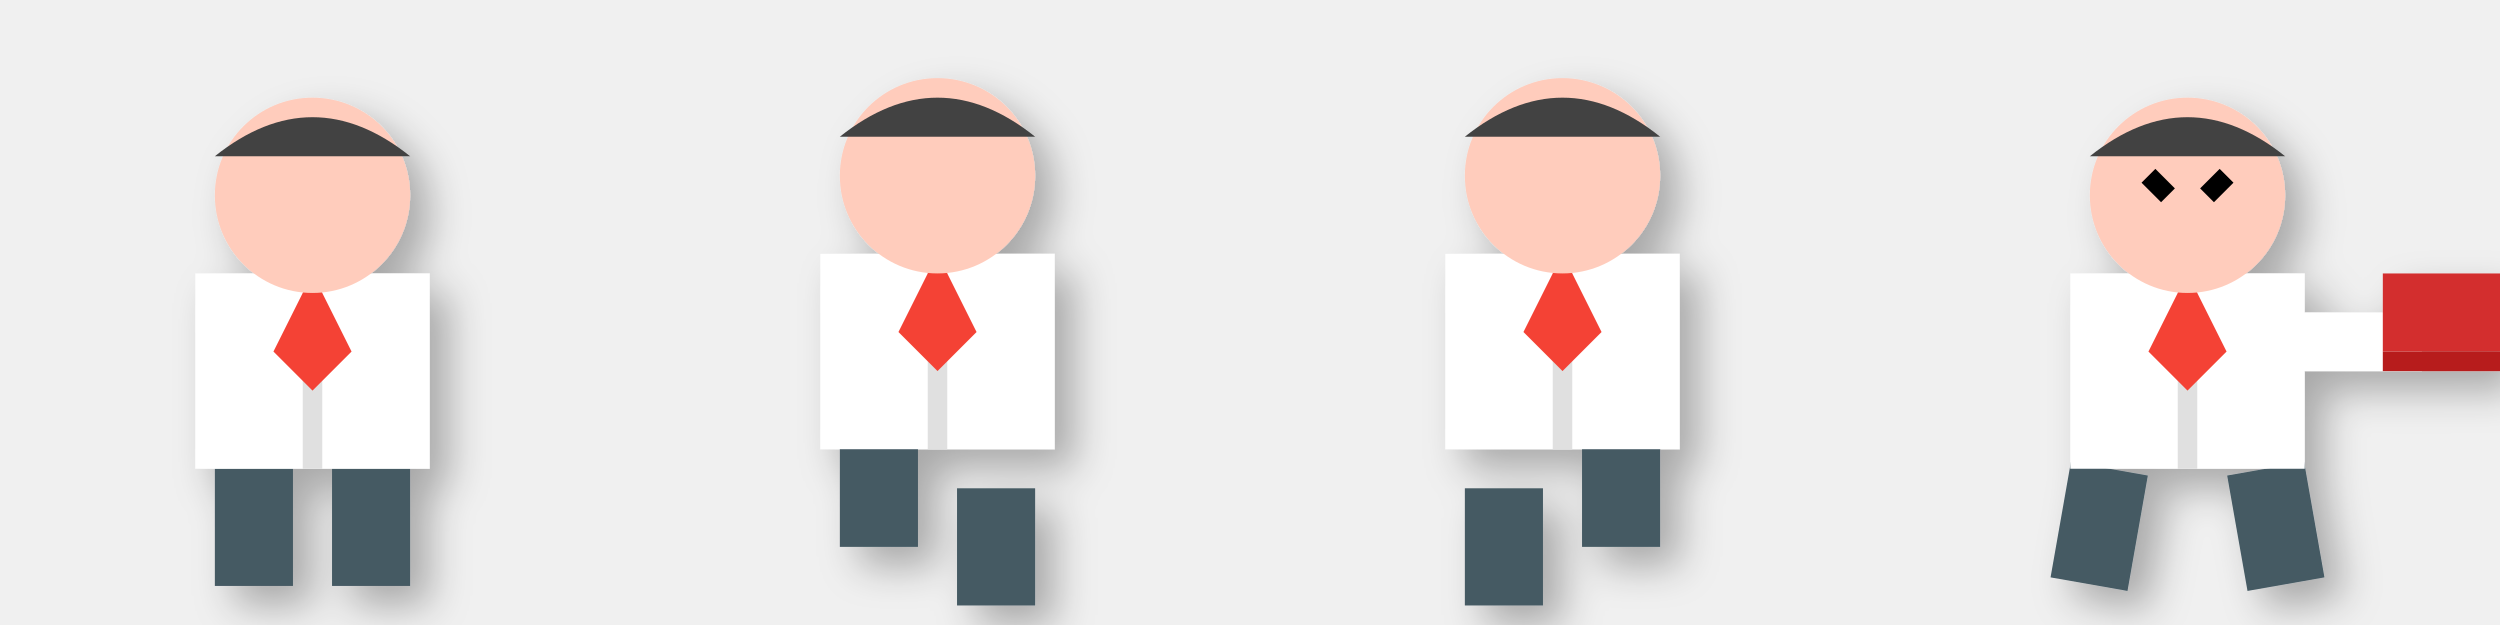
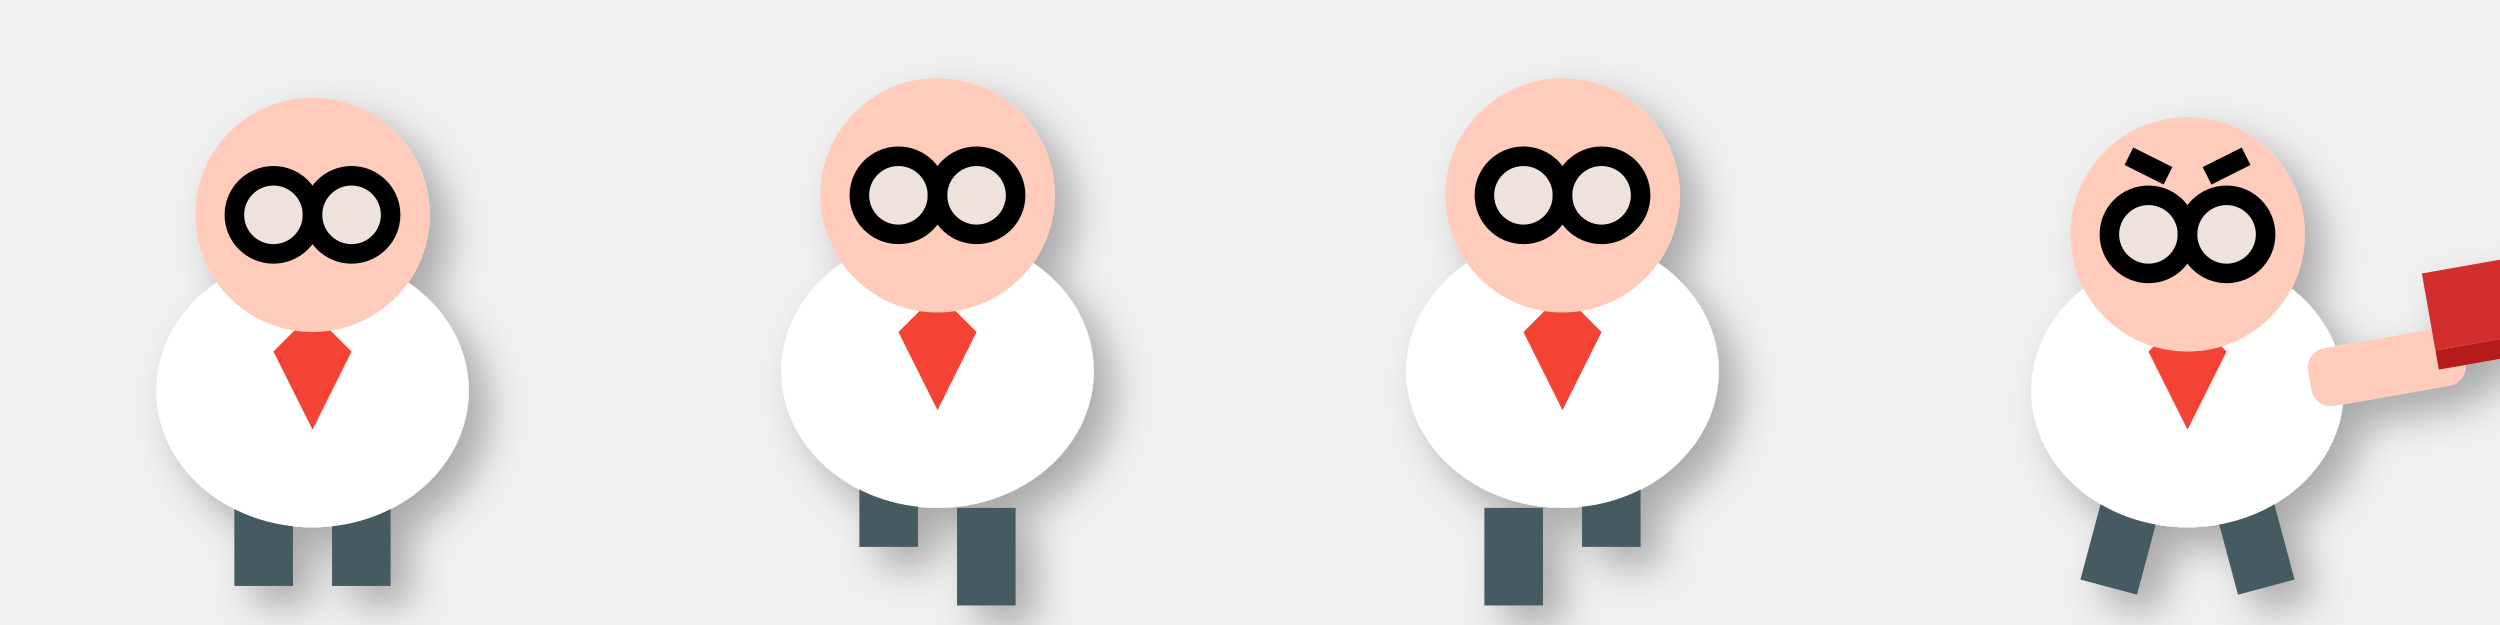
<svg xmlns="http://www.w3.org/2000/svg" width="128" height="32" viewBox="0 0 128 32">
  <defs>
    <filter id="shadow" x="-50%" y="-50%" width="200%" height="200%">
      <feDropShadow dx="1" dy="1" stdDeviation="1" flood-color="#000" flood-opacity="0.3" />
    </filter>
    <g id="body">
-       <rect x="10" y="14" width="12" height="10" fill="#FFF" />
-       <path d="M16 14 L16 24" stroke="#E0E0E0" stroke-width="1" />
-       <path d="M16 14 L14 18 L16 20 L18 18 L16 14" fill="#F44336" />
+       <ellipse cx="16" cy="20" rx="8" ry="7" fill="#FFF" />
+       <path d="M16 16 L14 18 L16 22 L18 18 L16 16" fill="#F44336" />
    </g>
    <g id="head">
-       <circle cx="16" cy="10" r="5" fill="#FFCCBC" />
-       <path d="M11 8 Q16 4 21 8" fill="#424242" />
+       <circle cx="16" cy="11" r="6" fill="#FFCCBC" />
+       <g fill="none" stroke="#000" stroke-width="1">
+         <circle cx="14" cy="11" r="2" fill="#E0F7FA" fill-opacity="0.5" />
+         <circle cx="18" cy="11" r="2" fill="#E0F7FA" fill-opacity="0.5" />
+         <line x1="16" y1="11" x2="16" y2="11" />
+       </g>
    </g>
  </defs>
  <g transform="translate(0, 0)" filter="url(#shadow)">
-     <rect x="11" y="24" width="4" height="6" fill="#455A64" />
-     <rect x="17" y="24" width="4" height="6" fill="#455A64" />
+     <rect x="12" y="25" width="3" height="5" fill="#455A64" />
+     <rect x="17" y="25" width="3" height="5" fill="#455A64" />
    <use href="#body" />
    <use href="#head" />
  </g>
  <g transform="translate(32, 0)" filter="url(#shadow)">
-     <rect x="11" y="22" width="4" height="6" fill="#455A64" />
-     <rect x="17" y="25" width="4" height="6" fill="#455A64" />
+     <rect x="12" y="23" width="3" height="5" fill="#455A64" />
+     <rect x="17" y="26" width="3" height="5" fill="#455A64" />
    <g transform="translate(0, -1)">
      <use href="#body" />
      <use href="#head" />
    </g>
  </g>
  <g transform="translate(64, 0)" filter="url(#shadow)">
-     <rect x="11" y="25" width="4" height="6" fill="#455A64" />
-     <rect x="17" y="22" width="4" height="6" fill="#455A64" />
+     <rect x="12" y="26" width="3" height="5" fill="#455A64" />
+     <rect x="17" y="23" width="3" height="5" fill="#455A64" />
    <g transform="translate(0, -1)">
      <use href="#body" />
      <use href="#head" />
    </g>
  </g>
  <g transform="translate(96, 0)" filter="url(#shadow)">
-     <rect x="10" y="24" width="4" height="6" fill="#455A64" transform="rotate(10 12 24)" />
-     <rect x="18" y="24" width="4" height="6" fill="#455A64" transform="rotate(-10 20 24)" />
+     <rect x="11" y="25" width="3" height="5" fill="#455A64" transform="rotate(15 12 28)" />
+     <rect x="18" y="25" width="3" height="5" fill="#455A64" transform="rotate(-15 20 28)" />
    <use href="#body" />
-     <use href="#head" />
-     <rect x="20" y="16" width="8" height="3" fill="#FFF" />
-     <rect x="26" y="14" width="6" height="4" fill="#D32F2F" />
-     <rect x="26" y="18" width="6" height="1" fill="#B71C1C" />
-     <path d="M14 9 L15 10" stroke="#000" stroke-width="1" />
-     <path d="M18 9 L17 10" stroke="#000" stroke-width="1" />
+     <g transform="translate(0, 1)">
+       <use href="#head" />
+       <path d="M13 7 L15 8" stroke="#000" stroke-width="1" />
+       <path d="M19 7 L17 8" stroke="#000" stroke-width="1" />
+     </g>
+     <rect x="22" y="18" width="8" height="3" rx="1" fill="#FFCCBC" transform="rotate(-10 22 18)" />
+     <g transform="translate(28, 14) rotate(-10)">
+       <rect x="0" y="0" width="6" height="4" fill="#D32F2F" />
+       <rect x="0" y="4" width="6" height="1" fill="#B71C1C" />
+     </g>
  </g>
</svg>
